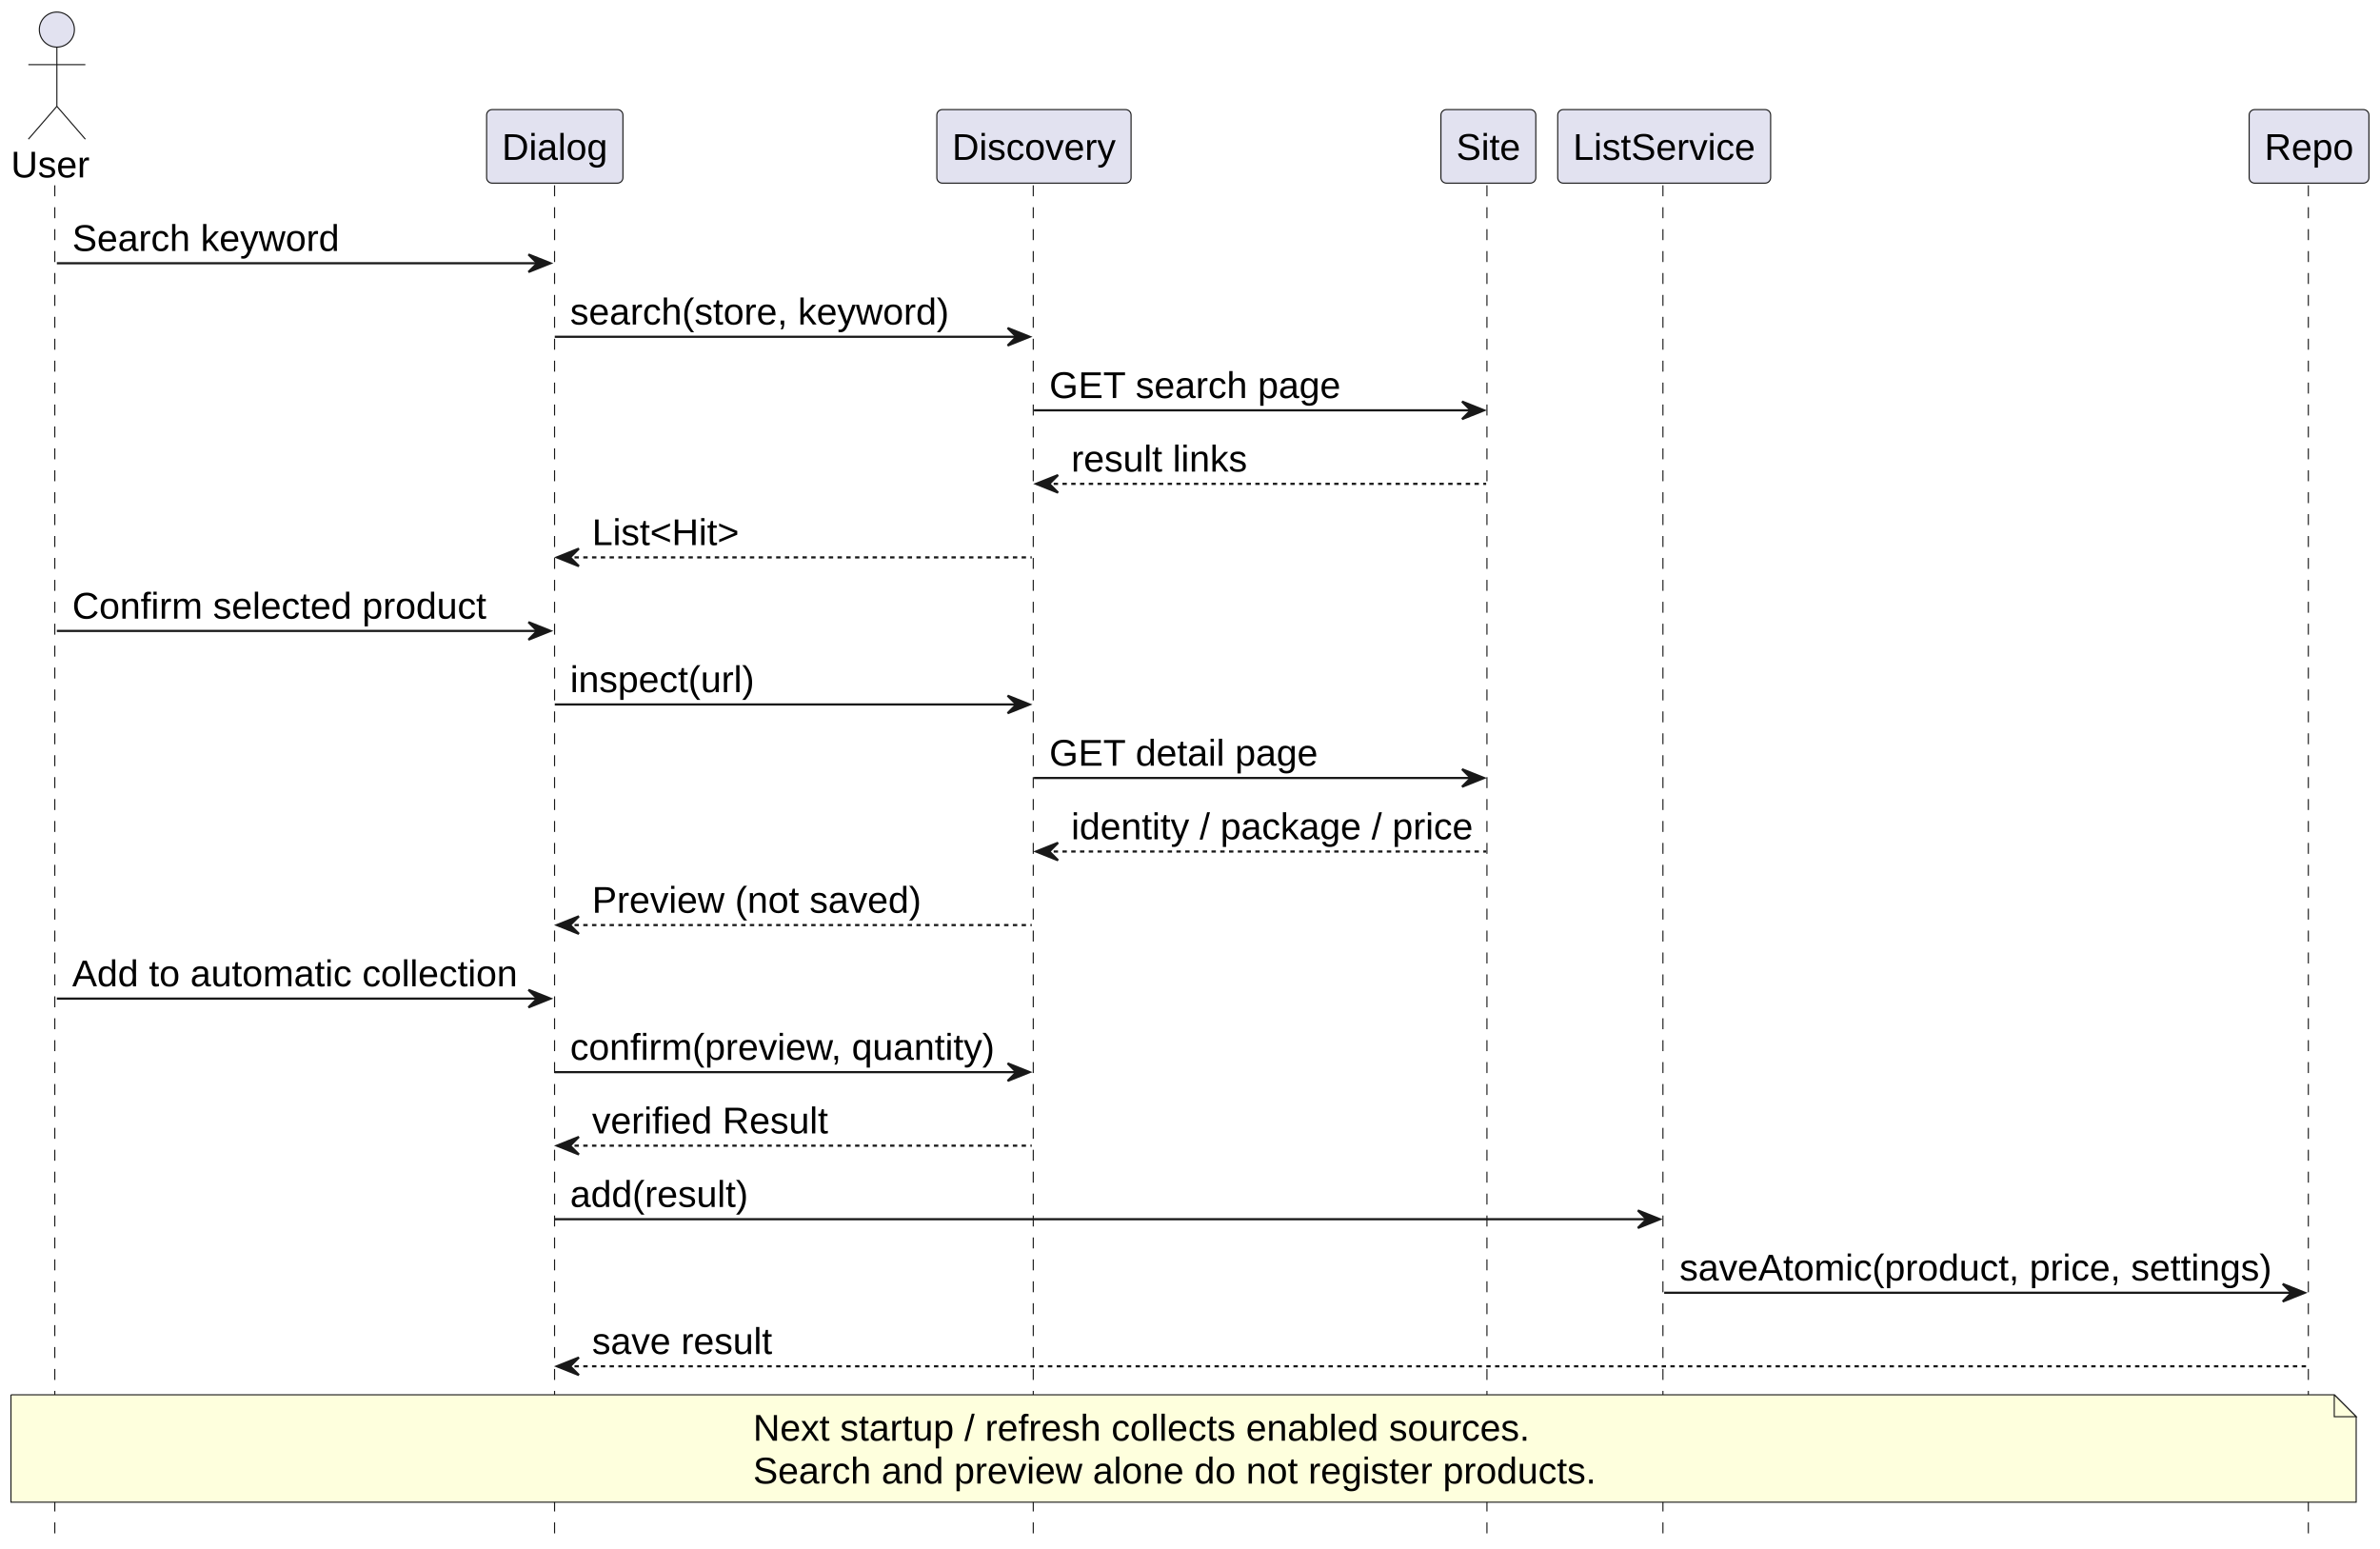
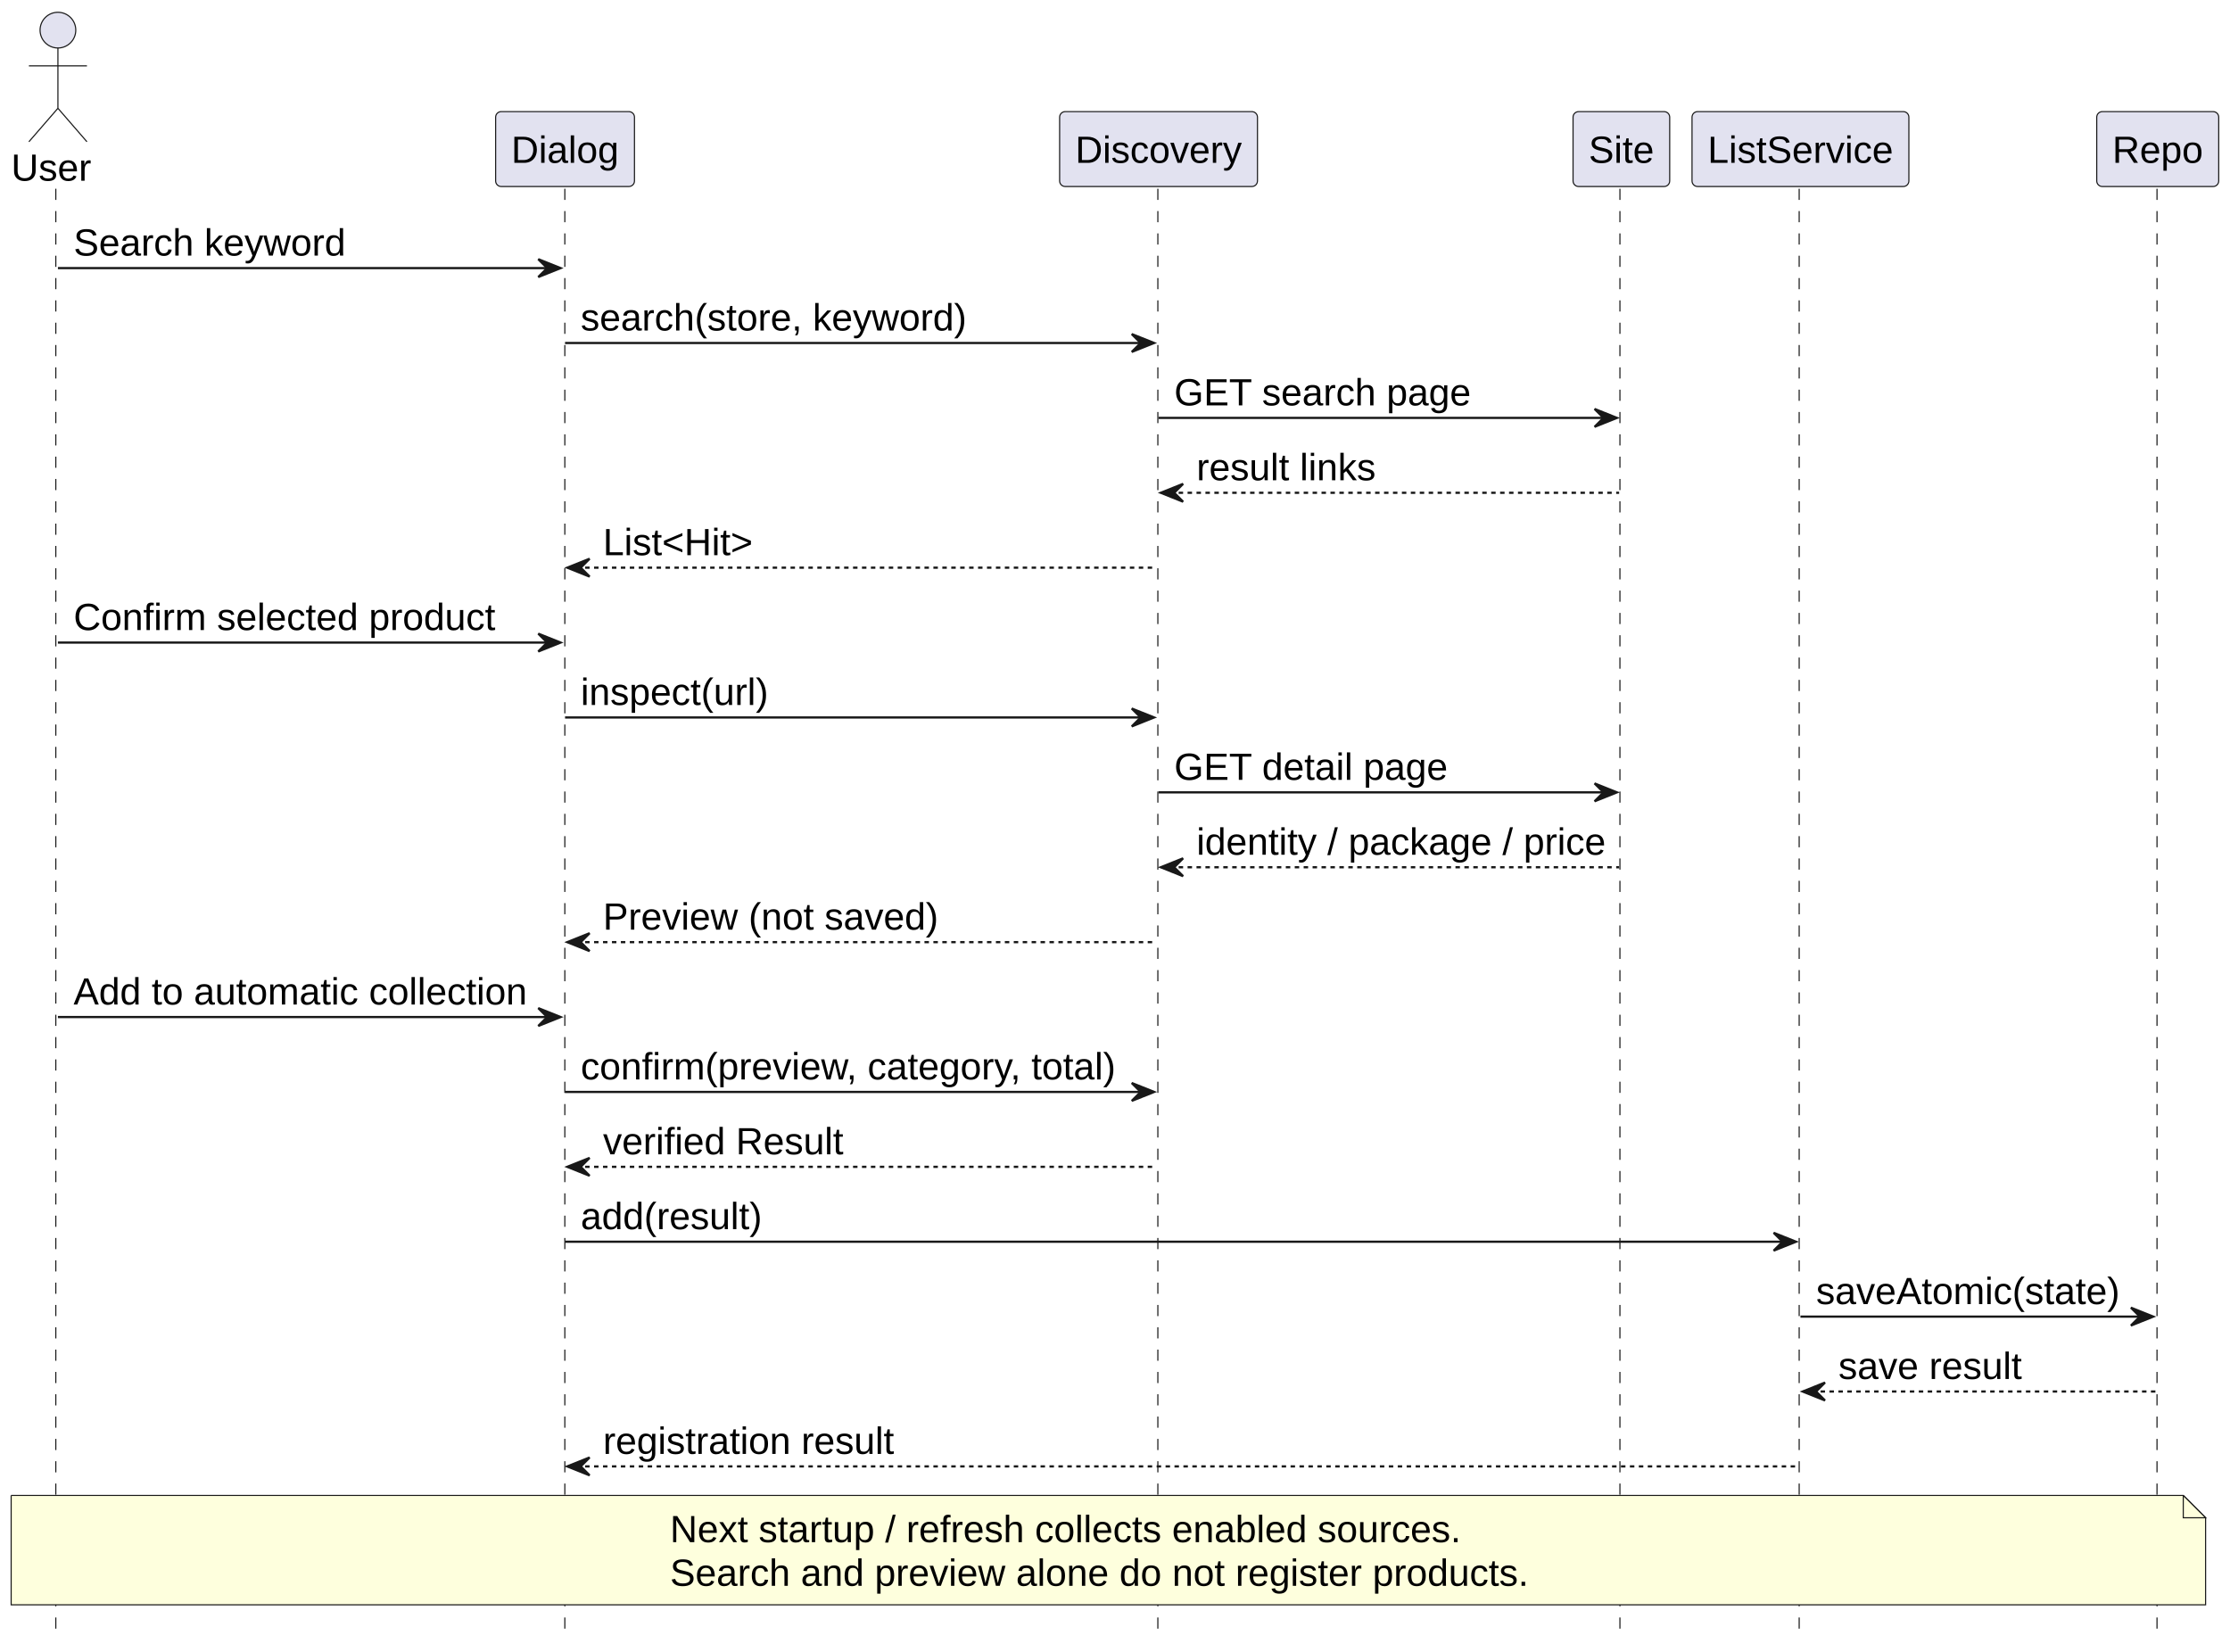
- <svg xmlns="http://www.w3.org/2000/svg" contentStyleType="text/css" data-diagram-type="SEQUENCE" height="1325.625px" preserveAspectRatio="none" style="width:2036px;height:1325px;background:#FFFFFF;" version="1.1" viewBox="0 0 2036 1325" width="2036.25px" zoomAndPan="magnify">
+ <svg xmlns="http://www.w3.org/2000/svg" contentStyleType="text/css" data-diagram-type="SEQUENCE" height="1387.5px" preserveAspectRatio="none" style="width:1873px;height:1387px;background:#FFFFFF;" version="1.1" viewBox="0 0 1873 1387" width="1873.125px" zoomAndPan="magnify">
  <defs />
  <g>
    <g>
-       <rect fill="#000000" fill-opacity="0" height="1154.756" width="15" x="41.149" y="158.528" />
-       <line style="stroke:#181818;stroke-width:0.938;stroke-dasharray:9.375,9.375;" x1="46.875" x2="46.875" y1="158.528" y2="1313.285" />
+       <rect fill="#000000" fill-opacity="0" height="1217.66" width="15" x="41.149" y="158.528" />
+       <line style="stroke:#181818;stroke-width:0.938;stroke-dasharray:9.375,9.375;" x1="46.875" x2="46.875" y1="158.528" y2="1376.188" />
    </g>
    <g>
-       <rect fill="#000000" fill-opacity="0" height="1154.756" width="15" x="467.093" y="158.528" />
-       <line style="stroke:#181818;stroke-width:0.938;stroke-dasharray:9.375,9.375;" x1="474.411" x2="474.411" y1="158.528" y2="1313.285" />
+       <rect fill="#000000" fill-opacity="0" height="1217.66" width="15" x="467.093" y="158.528" />
+       <line style="stroke:#181818;stroke-width:0.938;stroke-dasharray:9.375,9.375;" x1="474.411" x2="474.411" y1="158.528" y2="1376.188" />
    </g>
    <g>
-       <rect fill="#000000" fill-opacity="0" height="1154.756" width="15" x="877.006" y="158.528" />
-       <line style="stroke:#181818;stroke-width:0.938;stroke-dasharray:9.375,9.375;" x1="883.921" x2="883.921" y1="158.528" y2="1313.285" />
+       <rect fill="#000000" fill-opacity="0" height="1217.66" width="15" x="965.58" y="158.528" />
+       <line style="stroke:#181818;stroke-width:0.938;stroke-dasharray:9.375,9.375;" x1="972.495" x2="972.495" y1="158.528" y2="1376.188" />
    </g>
    <g>
-       <rect fill="#000000" fill-opacity="0" height="1154.756" width="15" x="1265.736" y="158.528" />
-       <line style="stroke:#181818;stroke-width:0.938;stroke-dasharray:9.375,9.375;" x1="1272.023" x2="1272.023" y1="158.528" y2="1313.285" />
+       <rect fill="#000000" fill-opacity="0" height="1217.66" width="15" x="1354.31" y="158.528" />
+       <line style="stroke:#181818;stroke-width:0.938;stroke-dasharray:9.375,9.375;" x1="1360.598" x2="1360.598" y1="158.528" y2="1376.188" />
    </g>
    <g>
-       <rect fill="#000000" fill-opacity="0" height="1154.756" width="15" x="1416.143" y="158.528" />
-       <line style="stroke:#181818;stroke-width:0.938;stroke-dasharray:9.375,9.375;" x1="1422.573" x2="1422.573" y1="158.528" y2="1313.285" />
+       <rect fill="#000000" fill-opacity="0" height="1217.66" width="15" x="1504.717" y="158.528" />
+       <line style="stroke:#181818;stroke-width:0.938;stroke-dasharray:9.375,9.375;" x1="1511.148" x2="1511.148" y1="158.528" y2="1376.188" />
    </g>
    <g>
-       <rect fill="#000000" fill-opacity="0" height="1154.756" width="15" x="1967.796" y="158.528" />
-       <line style="stroke:#181818;stroke-width:0.938;stroke-dasharray:9.375,9.375;" x1="1974.696" x2="1974.696" y1="158.528" y2="1313.285" />
+       <rect fill="#000000" fill-opacity="0" height="1217.66" width="15" x="1804.795" y="158.528" />
+       <line style="stroke:#181818;stroke-width:0.938;stroke-dasharray:9.375,9.375;" x1="1811.695" x2="1811.695" y1="158.528" y2="1376.188" />
    </g>
    <g class="participant participant-head" data-participant="User">
      <text fill="#000000" font-family="Arial" font-size="31.875" lengthAdjust="spacing" textLength="67.299" x="9.375" y="151.773">User</text>
      <ellipse cx="48.649" cy="25.312" fill="#E2E2F0" rx="15" ry="15" style="stroke:#181818;stroke-width:0.938;" />
      <path d="M48.649,40.312 L48.649,90.938 M24.274,55.312 L73.024,55.312 M48.649,90.938 L24.274,119.062 M48.649,90.938 L73.024,119.062" fill="none" style="stroke:#181818;stroke-width:0.938;" />
    </g>
    <g class="participant participant-head" data-participant="Dialog">
      <rect fill="#E2E2F0" height="62.903" rx="4.688" ry="4.688" style="stroke:#181818;stroke-width:0.938;" width="116.614" x="416.286" y="93.75" />
      <text fill="#000000" font-family="Arial" font-size="31.875" lengthAdjust="spacing" textLength="90.364" x="429.411" y="136.773">Dialog</text>
    </g>
    <g class="participant participant-head" data-participant="Discovery">
-       <rect fill="#E2E2F0" height="62.903" rx="4.688" ry="4.688" style="stroke:#181818;stroke-width:0.938;" width="166.17" x="801.421" y="93.75" />
-       <text fill="#000000" font-family="Arial" font-size="31.875" lengthAdjust="spacing" textLength="139.92" x="814.546" y="136.773">Discovery</text>
+       <rect fill="#E2E2F0" height="62.903" rx="4.688" ry="4.688" style="stroke:#181818;stroke-width:0.938;" width="166.17" x="889.995" y="93.75" />
+       <text fill="#000000" font-family="Arial" font-size="31.875" lengthAdjust="spacing" textLength="139.92" x="903.12" y="136.773">Discovery</text>
    </g>
    <g class="participant participant-head" data-participant="Site">
-       <rect fill="#E2E2F0" height="62.903" rx="4.688" ry="4.688" style="stroke:#181818;stroke-width:0.938;" width="81.175" x="1232.648" y="93.75" />
-       <text fill="#000000" font-family="Arial" font-size="31.875" lengthAdjust="spacing" textLength="54.925" x="1245.773" y="136.773">Site</text>
+       <rect fill="#E2E2F0" height="62.903" rx="4.688" ry="4.688" style="stroke:#181818;stroke-width:0.938;" width="81.175" x="1321.223" y="93.75" />
+       <text fill="#000000" font-family="Arial" font-size="31.875" lengthAdjust="spacing" textLength="54.925" x="1334.348" y="136.773">Site</text>
    </g>
    <g class="participant participant-head" data-participant="ListService">
-       <rect fill="#E2E2F0" height="62.903" rx="4.688" ry="4.688" style="stroke:#181818;stroke-width:0.938;" width="182.139" x="1332.573" y="93.75" />
-       <text fill="#000000" font-family="Arial" font-size="31.875" lengthAdjust="spacing" textLength="155.889" x="1345.698" y="136.773">ListService</text>
+       <rect fill="#E2E2F0" height="62.903" rx="4.688" ry="4.688" style="stroke:#181818;stroke-width:0.938;" width="182.139" x="1421.148" y="93.75" />
+       <text fill="#000000" font-family="Arial" font-size="31.875" lengthAdjust="spacing" textLength="155.889" x="1434.273" y="136.773">ListService</text>
    </g>
    <g class="participant participant-head" data-participant="Repo">
-       <rect fill="#E2E2F0" height="62.903" rx="4.688" ry="4.688" style="stroke:#181818;stroke-width:0.938;" width="102.451" x="1924.071" y="93.75" />
-       <text fill="#000000" font-family="Arial" font-size="31.875" lengthAdjust="spacing" textLength="76.201" x="1937.196" y="136.773">Repo</text>
+       <rect fill="#E2E2F0" height="62.903" rx="4.688" ry="4.688" style="stroke:#181818;stroke-width:0.938;" width="102.451" x="1761.07" y="93.75" />
+       <text fill="#000000" font-family="Arial" font-size="31.875" lengthAdjust="spacing" textLength="76.201" x="1774.195" y="136.773">Repo</text>
    </g>
    <g class="message" data-participant-1="User" data-participant-2="Dialog">
      <polygon fill="#181818" points="452.093,217.681,470.843,225.181,452.093,232.681,459.593,225.181" style="stroke:#181818;stroke-width:1.875;" />
      <line style="stroke:#181818;stroke-width:1.875;" x1="48.649" x2="463.343" y1="225.181" y2="225.181" />
      <text fill="#000000" font-family="Arial" font-size="31.875" lengthAdjust="spacing" textLength="228.541" x="61.774" y="214.677">Search keyword</text>
    </g>
    <g class="message" data-participant-1="Dialog" data-participant-2="Discovery">
-       <polygon fill="#181818" points="862.006,280.584,880.756,288.084,862.006,295.584,869.506,288.084" style="stroke:#181818;stroke-width:1.875;" />
-       <line style="stroke:#181818;stroke-width:1.875;" x1="474.593" x2="873.256" y1="288.084" y2="288.084" />
+       <polygon fill="#181818" points="950.58,280.584,969.33,288.084,950.58,295.584,958.08,288.084" style="stroke:#181818;stroke-width:1.875;" />
+       <line style="stroke:#181818;stroke-width:1.875;" x1="474.593" x2="961.83" y1="288.084" y2="288.084" />
      <text fill="#000000" font-family="Arial" font-size="31.875" lengthAdjust="spacing" textLength="324.166" x="487.718" y="277.58">search(store, keyword)</text>
    </g>
    <g class="message" data-participant-1="Discovery" data-participant-2="Site">
-       <polygon fill="#181818" points="1250.736,343.488,1269.486,350.988,1250.736,358.488,1258.236,350.988" style="stroke:#181818;stroke-width:1.875;" />
-       <line style="stroke:#181818;stroke-width:1.875;" x1="884.506" x2="1261.986" y1="350.988" y2="350.988" />
-       <text fill="#000000" font-family="Arial" font-size="31.875" lengthAdjust="spacing" textLength="249.817" x="897.631" y="340.483">GET search page</text>
+       <polygon fill="#181818" points="1339.31,343.488,1358.06,350.988,1339.31,358.488,1346.81,350.988" style="stroke:#181818;stroke-width:1.875;" />
+       <line style="stroke:#181818;stroke-width:1.875;" x1="973.08" x2="1350.56" y1="350.988" y2="350.988" />
+       <text fill="#000000" font-family="Arial" font-size="31.875" lengthAdjust="spacing" textLength="249.817" x="986.205" y="340.483">GET search page</text>
    </g>
    <g class="message" data-participant-1="Site" data-participant-2="Discovery">
-       <polygon fill="#181818" points="905.131,406.391,886.381,413.891,905.131,421.391,897.631,413.891" style="stroke:#181818;stroke-width:1.875;" />
-       <line style="stroke:#181818;stroke-width:1.875;stroke-dasharray:3.75,3.75;" x1="893.881" x2="1271.361" y1="413.891" y2="413.891" />
-       <text fill="#000000" font-family="Arial" font-size="31.875" lengthAdjust="spacing" textLength="150.566" x="916.381" y="403.386">result links</text>
+       <polygon fill="#181818" points="993.705,406.391,974.955,413.891,993.705,421.391,986.205,413.891" style="stroke:#181818;stroke-width:1.875;" />
+       <line style="stroke:#181818;stroke-width:1.875;stroke-dasharray:3.75,3.75;" x1="982.455" x2="1359.935" y1="413.891" y2="413.891" />
+       <text fill="#000000" font-family="Arial" font-size="31.875" lengthAdjust="spacing" textLength="150.566" x="1004.955" y="403.386">result links</text>
    </g>
    <g class="message" data-participant-1="Discovery" data-participant-2="Dialog">
      <polygon fill="#181818" points="495.218,469.294,476.468,476.794,495.218,484.294,487.718,476.794" style="stroke:#181818;stroke-width:1.875;" />
-       <line style="stroke:#181818;stroke-width:1.875;stroke-dasharray:3.75,3.75;" x1="483.968" x2="882.631" y1="476.794" y2="476.794" />
+       <line style="stroke:#181818;stroke-width:1.875;stroke-dasharray:3.75,3.75;" x1="483.968" x2="971.205" y1="476.794" y2="476.794" />
      <text fill="#000000" font-family="Arial" font-size="31.875" lengthAdjust="spacing" textLength="125.788" x="506.468" y="466.289">List&lt;Hit&gt;</text>
    </g>
    <g class="message" data-participant-1="User" data-participant-2="Dialog">
      <polygon fill="#181818" points="452.093,532.197,470.843,539.697,452.093,547.197,459.593,539.697" style="stroke:#181818;stroke-width:1.875;" />
      <line style="stroke:#181818;stroke-width:1.875;" x1="48.649" x2="463.343" y1="539.697" y2="539.697" />
      <text fill="#000000" font-family="Arial" font-size="31.875" lengthAdjust="spacing" textLength="354.329" x="61.774" y="529.192">Confirm selected product</text>
    </g>
    <g class="message" data-participant-1="Dialog" data-participant-2="Discovery">
-       <polygon fill="#181818" points="862.006,595.1,880.756,602.6,862.006,610.1,869.506,602.6" style="stroke:#181818;stroke-width:1.875;" />
-       <line style="stroke:#181818;stroke-width:1.875;" x1="474.593" x2="873.256" y1="602.6" y2="602.6" />
+       <polygon fill="#181818" points="950.58,595.1,969.33,602.6,950.58,610.1,958.08,602.6" style="stroke:#181818;stroke-width:1.875;" />
+       <line style="stroke:#181818;stroke-width:1.875;" x1="474.593" x2="961.83" y1="602.6" y2="602.6" />
      <text fill="#000000" font-family="Arial" font-size="31.875" lengthAdjust="spacing" textLength="157.647" x="487.718" y="592.095">inspect(url)</text>
    </g>
    <g class="message" data-participant-1="Discovery" data-participant-2="Site">
-       <polygon fill="#181818" points="1250.736,658.003,1269.486,665.503,1250.736,673.003,1258.236,665.503" style="stroke:#181818;stroke-width:1.875;" />
-       <line style="stroke:#181818;stroke-width:1.875;" x1="884.506" x2="1261.986" y1="665.503" y2="665.503" />
-       <text fill="#000000" font-family="Arial" font-size="31.875" lengthAdjust="spacing" textLength="230.347" x="897.631" y="654.999">GET detail page</text>
+       <polygon fill="#181818" points="1339.31,658.003,1358.06,665.503,1339.31,673.003,1346.81,665.503" style="stroke:#181818;stroke-width:1.875;" />
+       <line style="stroke:#181818;stroke-width:1.875;" x1="973.08" x2="1350.56" y1="665.503" y2="665.503" />
+       <text fill="#000000" font-family="Arial" font-size="31.875" lengthAdjust="spacing" textLength="230.347" x="986.205" y="654.999">GET detail page</text>
    </g>
    <g class="message" data-participant-1="Site" data-participant-2="Discovery">
-       <polygon fill="#181818" points="905.131,720.906,886.381,728.406,905.131,735.906,897.631,728.406" style="stroke:#181818;stroke-width:1.875;" />
-       <line style="stroke:#181818;stroke-width:1.875;stroke-dasharray:3.75,3.75;" x1="893.881" x2="1271.361" y1="728.406" y2="728.406" />
-       <text fill="#000000" font-family="Arial" font-size="31.875" lengthAdjust="spacing" textLength="343.73" x="916.381" y="717.902">identity / package / price</text>
+       <polygon fill="#181818" points="993.705,720.906,974.955,728.406,993.705,735.906,986.205,728.406" style="stroke:#181818;stroke-width:1.875;" />
+       <line style="stroke:#181818;stroke-width:1.875;stroke-dasharray:3.75,3.75;" x1="982.455" x2="1359.935" y1="728.406" y2="728.406" />
+       <text fill="#000000" font-family="Arial" font-size="31.875" lengthAdjust="spacing" textLength="343.73" x="1004.955" y="717.902">identity / package / price</text>
    </g>
    <g class="message" data-participant-1="Discovery" data-participant-2="Dialog">
      <polygon fill="#181818" points="495.218,783.809,476.468,791.309,495.218,798.809,487.718,791.309" style="stroke:#181818;stroke-width:1.875;" />
-       <line style="stroke:#181818;stroke-width:1.875;stroke-dasharray:3.75,3.75;" x1="483.968" x2="882.631" y1="791.309" y2="791.309" />
+       <line style="stroke:#181818;stroke-width:1.875;stroke-dasharray:3.75,3.75;" x1="483.968" x2="971.205" y1="791.309" y2="791.309" />
      <text fill="#000000" font-family="Arial" font-size="31.875" lengthAdjust="spacing" textLength="281.677" x="506.468" y="780.805">Preview (not saved)</text>
    </g>
    <g class="message" data-participant-1="User" data-participant-2="Dialog">
      <polygon fill="#181818" points="452.093,846.713,470.843,854.213,452.093,861.713,459.593,854.213" style="stroke:#181818;stroke-width:1.875;" />
      <line style="stroke:#181818;stroke-width:1.875;" x1="48.649" x2="463.343" y1="854.213" y2="854.213" />
      <text fill="#000000" font-family="Arial" font-size="31.875" lengthAdjust="spacing" textLength="380.944" x="61.774" y="843.708">Add to automatic collection</text>
    </g>
    <g class="message" data-participant-1="Dialog" data-participant-2="Discovery">
-       <polygon fill="#181818" points="862.006,909.616,880.756,917.116,862.006,924.616,869.506,917.116" style="stroke:#181818;stroke-width:1.875;" />
-       <line style="stroke:#181818;stroke-width:1.875;" x1="474.593" x2="873.256" y1="917.116" y2="917.116" />
-       <text fill="#000000" font-family="Arial" font-size="31.875" lengthAdjust="spacing" textLength="364.913" x="487.718" y="906.611">confirm(preview, quantity)</text>
+       <polygon fill="#181818" points="950.58,909.616,969.33,917.116,950.58,924.616,958.08,917.116" style="stroke:#181818;stroke-width:1.875;" />
+       <line style="stroke:#181818;stroke-width:1.875;" x1="474.593" x2="961.83" y1="917.116" y2="917.116" />
+       <text fill="#000000" font-family="Arial" font-size="31.875" lengthAdjust="spacing" textLength="453.487" x="487.718" y="906.611">confirm(preview, category, total)</text>
    </g>
    <g class="message" data-participant-1="Discovery" data-participant-2="Dialog">
      <polygon fill="#181818" points="495.218,972.519,476.468,980.019,495.218,987.519,487.718,980.019" style="stroke:#181818;stroke-width:1.875;" />
-       <line style="stroke:#181818;stroke-width:1.875;stroke-dasharray:3.75,3.75;" x1="483.968" x2="882.631" y1="980.019" y2="980.019" />
+       <line style="stroke:#181818;stroke-width:1.875;stroke-dasharray:3.75,3.75;" x1="483.968" x2="971.205" y1="980.019" y2="980.019" />
      <text fill="#000000" font-family="Arial" font-size="31.875" lengthAdjust="spacing" textLength="201.958" x="506.468" y="969.514">verified Result</text>
    </g>
    <g class="message" data-participant-1="Dialog" data-participant-2="ListService">
-       <polygon fill="#181818" points="1401.143,1035.422,1419.893,1042.922,1401.143,1050.422,1408.643,1042.922" style="stroke:#181818;stroke-width:1.875;" />
-       <line style="stroke:#181818;stroke-width:1.875;" x1="474.593" x2="1412.393" y1="1042.922" y2="1042.922" />
+       <polygon fill="#181818" points="1489.717,1035.422,1508.467,1042.922,1489.717,1050.422,1497.217,1042.922" style="stroke:#181818;stroke-width:1.875;" />
+       <line style="stroke:#181818;stroke-width:1.875;" x1="474.593" x2="1500.967" y1="1042.922" y2="1042.922" />
      <text fill="#000000" font-family="Arial" font-size="31.875" lengthAdjust="spacing" textLength="152.356" x="487.718" y="1032.417">add(result)</text>
    </g>
    <g class="message" data-participant-1="ListService" data-participant-2="Repo">
-       <polygon fill="#181818" points="1952.796,1098.325,1971.546,1105.825,1952.796,1113.325,1960.296,1105.825" style="stroke:#181818;stroke-width:1.875;" />
-       <line style="stroke:#181818;stroke-width:1.875;" x1="1423.643" x2="1964.046" y1="1105.825" y2="1105.825" />
-       <text fill="#000000" font-family="Arial" font-size="31.875" lengthAdjust="spacing" textLength="506.654" x="1436.768" y="1095.32">saveAtomic(product, price, settings)</text>
+       <polygon fill="#181818" points="1789.795,1098.325,1808.545,1105.825,1789.795,1113.325,1797.295,1105.825" style="stroke:#181818;stroke-width:1.875;" />
+       <line style="stroke:#181818;stroke-width:1.875;" x1="1512.217" x2="1801.045" y1="1105.825" y2="1105.825" />
+       <text fill="#000000" font-family="Arial" font-size="31.875" lengthAdjust="spacing" textLength="255.078" x="1525.342" y="1095.32">saveAtomic(state)</text>
    </g>
-     <g class="message" data-participant-1="Repo" data-participant-2="Dialog">
-       <polygon fill="#181818" points="495.218,1161.228,476.468,1168.728,495.218,1176.228,487.718,1168.728" style="stroke:#181818;stroke-width:1.875;" />
-       <line style="stroke:#181818;stroke-width:1.875;stroke-dasharray:3.75,3.75;" x1="483.968" x2="1973.421" y1="1168.728" y2="1168.728" />
-       <text fill="#000000" font-family="Arial" font-size="31.875" lengthAdjust="spacing" textLength="154.13" x="506.468" y="1158.224">save result</text>
+     <g class="message" data-participant-1="Repo" data-participant-2="ListService">
+       <polygon fill="#181818" points="1532.842,1161.228,1514.092,1168.728,1532.842,1176.228,1525.342,1168.728" style="stroke:#181818;stroke-width:1.875;" />
+       <line style="stroke:#181818;stroke-width:1.875;stroke-dasharray:3.75,3.75;" x1="1521.592" x2="1810.42" y1="1168.728" y2="1168.728" />
+       <text fill="#000000" font-family="Arial" font-size="31.875" lengthAdjust="spacing" textLength="154.13" x="1544.092" y="1158.224">save result</text>
    </g>
-     <path d="M9.375,1193.103 L9.375,1284.978 L2015.625,1284.978 L2015.625,1211.853 L1996.875,1193.103 L9.375,1193.103" fill="#FEFFDD" style="stroke:#181818;stroke-width:0.938;" />
-     <path d="M1996.875,1193.103 L1996.875,1211.853 L2015.625,1211.853 L1996.875,1193.103" fill="#FEFFDD" style="stroke:#181818;stroke-width:0.938;" />
-     <text fill="#000000" font-family="Arial" font-size="31.875" lengthAdjust="spacing" textLength="664.379" x="644.245" y="1232.377">Next startup / refresh collects enabled sources.</text>
-     <text fill="#000000" font-family="Arial" font-size="31.875" lengthAdjust="spacing" textLength="721.156" x="644.245" y="1269.03">Search and preview alone do not register products.</text>
+     <g class="message" data-participant-1="ListService" data-participant-2="Dialog">
+       <polygon fill="#181818" points="495.218,1224.131,476.468,1231.631,495.218,1239.131,487.718,1231.631" style="stroke:#181818;stroke-width:1.875;" />
+       <line style="stroke:#181818;stroke-width:1.875;stroke-dasharray:3.75,3.75;" x1="483.968" x2="1510.342" y1="1231.631" y2="1231.631" />
+       <text fill="#000000" font-family="Arial" font-size="31.875" lengthAdjust="spacing" textLength="244.479" x="506.468" y="1221.127">registration result</text>
+     </g>
+     <path d="M9.375,1256.006 L9.375,1347.881 L1852.5,1347.881 L1852.5,1274.756 L1833.75,1256.006 L9.375,1256.006" fill="#FEFFDD" style="stroke:#181818;stroke-width:0.938;" />
+     <path d="M1833.75,1256.006 L1833.75,1274.756 L1852.5,1274.756 L1833.75,1256.006" fill="#FEFFDD" style="stroke:#181818;stroke-width:0.938;" />
+     <text fill="#000000" font-family="Arial" font-size="31.875" lengthAdjust="spacing" textLength="664.379" x="562.745" y="1295.28">Next startup / refresh collects enabled sources.</text>
+     <text fill="#000000" font-family="Arial" font-size="31.875" lengthAdjust="spacing" textLength="721.156" x="562.745" y="1331.933">Search and preview alone do not register products.</text>
  </g>
</svg>
